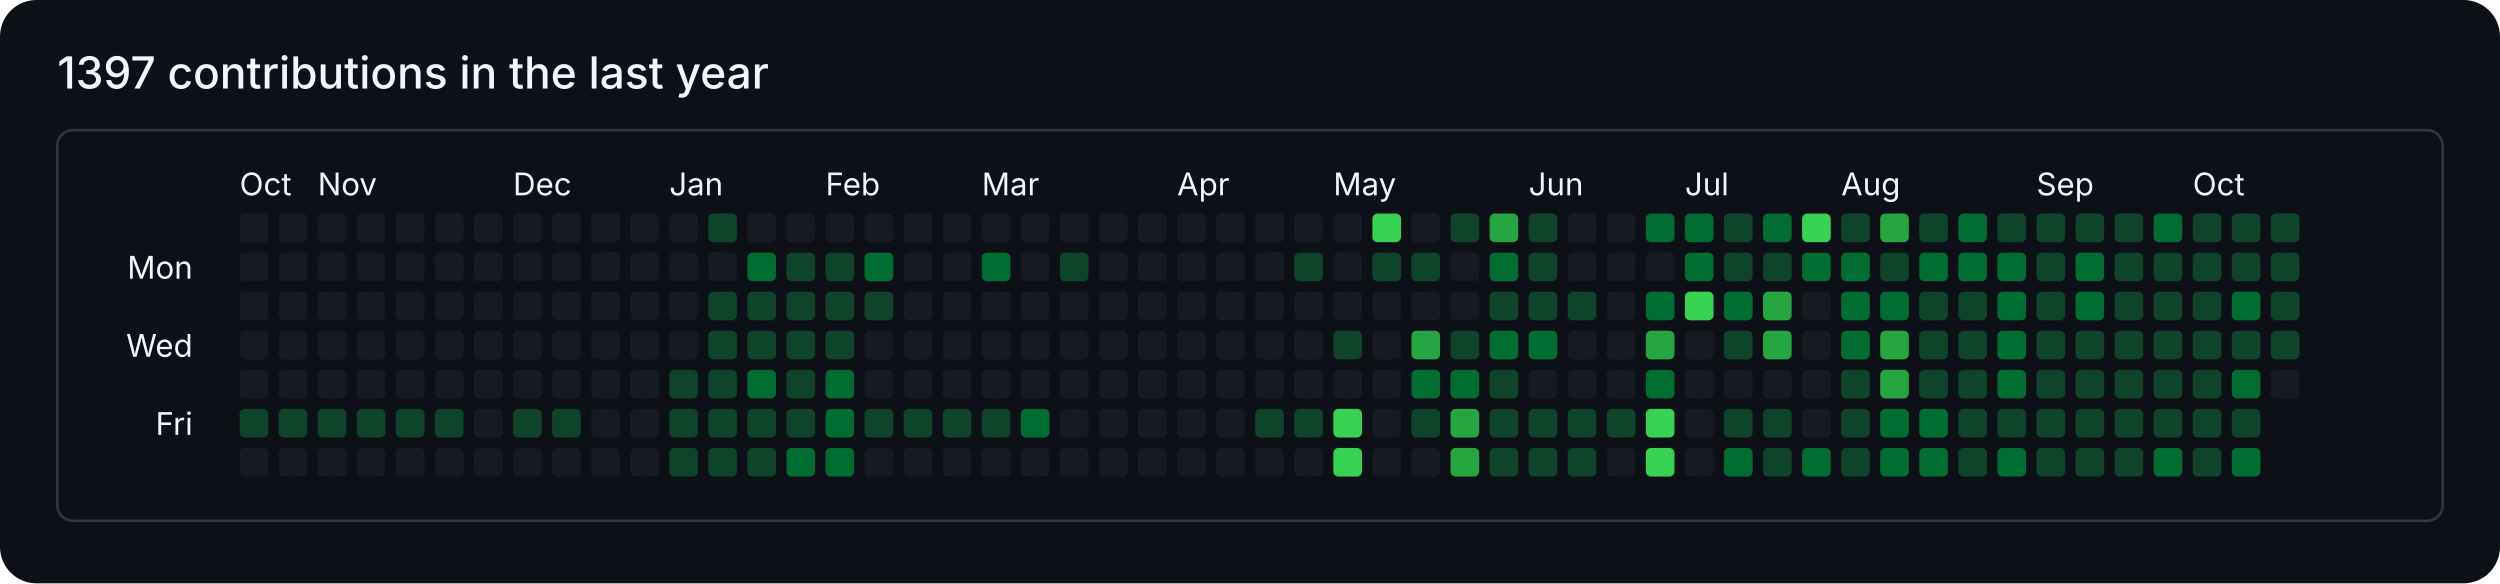
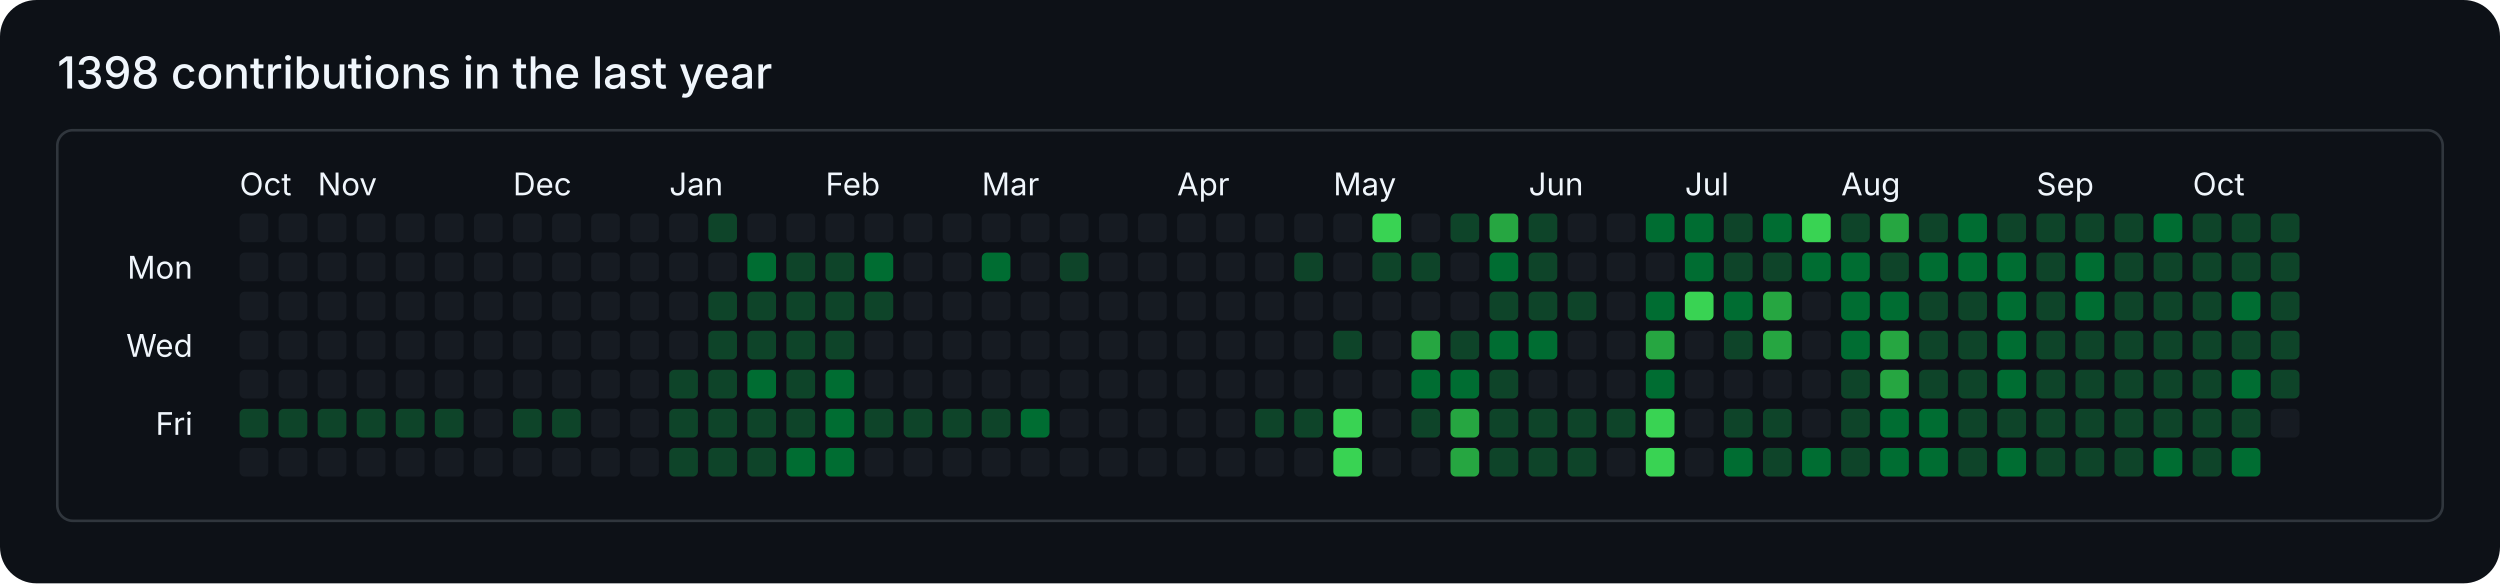
<svg xmlns="http://www.w3.org/2000/svg" width="1200" height="280" viewBox="0 0 960 224" fill="none" role="img" aria-label="AleksZyro GitHub contribution calendar">
  <style>
    .title { font: 500 17px -apple-system, BlinkMacSystemFont, 'Segoe UI', sans-serif; fill: #f0f6fc; }
    .month-label, .weekday-label, .legend, .hint { font: 400 12px -apple-system, BlinkMacSystemFont, 'Segoe UI', sans-serif; fill: #f0f6fc; }
    .hint, .legend-muted { fill: #8b949e; }
    .day-cell { shape-rendering: geometricPrecision; }
  </style>
  <rect width="960" height="224" rx="14" fill="#0d1117" />
-   <text x="22" y="34" class="title">1397 contributions in the last year</text>
+   <text x="22" y="34" class="title">1398 contributions in the last year</text>
  <rect x="22" y="50" width="916" height="150" rx="6" fill="none" stroke="#30363d" />
  <text x="92" y="75" class="month-label">Oct</text>
  <text x="122" y="75" class="month-label">Nov</text>
  <text x="197" y="75" class="month-label">Dec</text>
  <text x="257" y="75" class="month-label">Jan</text>
  <text x="317" y="75" class="month-label">Feb</text>
  <text x="377" y="75" class="month-label">Mar</text>
  <text x="452" y="75" class="month-label">Apr</text>
  <text x="512" y="75" class="month-label">May</text>
  <text x="587" y="75" class="month-label">Jun</text>
  <text x="647" y="75" class="month-label">Jul</text>
  <text x="707" y="75" class="month-label">Aug</text>
  <text x="782" y="75" class="month-label">Sep</text>
  <text x="842" y="75" class="month-label">Oct</text>
  <text x="74" y="107" class="weekday-label" text-anchor="end">Mon</text>
  <text x="74" y="137" class="weekday-label" text-anchor="end">Wed</text>
  <text x="74" y="167" class="weekday-label" text-anchor="end">Fri</text>
  <rect class="day-cell" x="92" y="82" width="11" height="11" rx="2" fill="#161b22" />
  <rect class="day-cell" x="92" y="97" width="11" height="11" rx="2" fill="#161b22" />
  <rect class="day-cell" x="92" y="112" width="11" height="11" rx="2" fill="#161b22" />
  <rect class="day-cell" x="92" y="127" width="11" height="11" rx="2" fill="#161b22" />
  <rect class="day-cell" x="92" y="142" width="11" height="11" rx="2" fill="#161b22" />
  <rect class="day-cell" x="92" y="157" width="11" height="11" rx="2" fill="#0e4429" />
  <rect class="day-cell" x="92" y="172" width="11" height="11" rx="2" fill="#161b22" />
  <rect class="day-cell" x="107" y="82" width="11" height="11" rx="2" fill="#161b22" />
  <rect class="day-cell" x="107" y="97" width="11" height="11" rx="2" fill="#161b22" />
  <rect class="day-cell" x="107" y="112" width="11" height="11" rx="2" fill="#161b22" />
  <rect class="day-cell" x="107" y="127" width="11" height="11" rx="2" fill="#161b22" />
  <rect class="day-cell" x="107" y="142" width="11" height="11" rx="2" fill="#161b22" />
  <rect class="day-cell" x="107" y="157" width="11" height="11" rx="2" fill="#0e4429" />
  <rect class="day-cell" x="107" y="172" width="11" height="11" rx="2" fill="#161b22" />
  <rect class="day-cell" x="122" y="82" width="11" height="11" rx="2" fill="#161b22" />
  <rect class="day-cell" x="122" y="97" width="11" height="11" rx="2" fill="#161b22" />
  <rect class="day-cell" x="122" y="112" width="11" height="11" rx="2" fill="#161b22" />
  <rect class="day-cell" x="122" y="127" width="11" height="11" rx="2" fill="#161b22" />
  <rect class="day-cell" x="122" y="142" width="11" height="11" rx="2" fill="#161b22" />
  <rect class="day-cell" x="122" y="157" width="11" height="11" rx="2" fill="#0e4429" />
  <rect class="day-cell" x="122" y="172" width="11" height="11" rx="2" fill="#161b22" />
  <rect class="day-cell" x="137" y="82" width="11" height="11" rx="2" fill="#161b22" />
  <rect class="day-cell" x="137" y="97" width="11" height="11" rx="2" fill="#161b22" />
  <rect class="day-cell" x="137" y="112" width="11" height="11" rx="2" fill="#161b22" />
  <rect class="day-cell" x="137" y="127" width="11" height="11" rx="2" fill="#161b22" />
  <rect class="day-cell" x="137" y="142" width="11" height="11" rx="2" fill="#161b22" />
  <rect class="day-cell" x="137" y="157" width="11" height="11" rx="2" fill="#0e4429" />
  <rect class="day-cell" x="137" y="172" width="11" height="11" rx="2" fill="#161b22" />
  <rect class="day-cell" x="152" y="82" width="11" height="11" rx="2" fill="#161b22" />
  <rect class="day-cell" x="152" y="97" width="11" height="11" rx="2" fill="#161b22" />
  <rect class="day-cell" x="152" y="112" width="11" height="11" rx="2" fill="#161b22" />
  <rect class="day-cell" x="152" y="127" width="11" height="11" rx="2" fill="#161b22" />
  <rect class="day-cell" x="152" y="142" width="11" height="11" rx="2" fill="#161b22" />
  <rect class="day-cell" x="152" y="157" width="11" height="11" rx="2" fill="#0e4429" />
  <rect class="day-cell" x="152" y="172" width="11" height="11" rx="2" fill="#161b22" />
  <rect class="day-cell" x="167" y="82" width="11" height="11" rx="2" fill="#161b22" />
  <rect class="day-cell" x="167" y="97" width="11" height="11" rx="2" fill="#161b22" />
  <rect class="day-cell" x="167" y="112" width="11" height="11" rx="2" fill="#161b22" />
  <rect class="day-cell" x="167" y="127" width="11" height="11" rx="2" fill="#161b22" />
  <rect class="day-cell" x="167" y="142" width="11" height="11" rx="2" fill="#161b22" />
  <rect class="day-cell" x="167" y="157" width="11" height="11" rx="2" fill="#0e4429" />
  <rect class="day-cell" x="167" y="172" width="11" height="11" rx="2" fill="#161b22" />
  <rect class="day-cell" x="182" y="82" width="11" height="11" rx="2" fill="#161b22" />
  <rect class="day-cell" x="182" y="97" width="11" height="11" rx="2" fill="#161b22" />
  <rect class="day-cell" x="182" y="112" width="11" height="11" rx="2" fill="#161b22" />
  <rect class="day-cell" x="182" y="127" width="11" height="11" rx="2" fill="#161b22" />
  <rect class="day-cell" x="182" y="142" width="11" height="11" rx="2" fill="#161b22" />
  <rect class="day-cell" x="182" y="157" width="11" height="11" rx="2" fill="#161b22" />
  <rect class="day-cell" x="182" y="172" width="11" height="11" rx="2" fill="#161b22" />
  <rect class="day-cell" x="197" y="82" width="11" height="11" rx="2" fill="#161b22" />
  <rect class="day-cell" x="197" y="97" width="11" height="11" rx="2" fill="#161b22" />
  <rect class="day-cell" x="197" y="112" width="11" height="11" rx="2" fill="#161b22" />
  <rect class="day-cell" x="197" y="127" width="11" height="11" rx="2" fill="#161b22" />
  <rect class="day-cell" x="197" y="142" width="11" height="11" rx="2" fill="#161b22" />
  <rect class="day-cell" x="197" y="157" width="11" height="11" rx="2" fill="#0e4429" />
  <rect class="day-cell" x="197" y="172" width="11" height="11" rx="2" fill="#161b22" />
  <rect class="day-cell" x="212" y="82" width="11" height="11" rx="2" fill="#161b22" />
  <rect class="day-cell" x="212" y="97" width="11" height="11" rx="2" fill="#161b22" />
  <rect class="day-cell" x="212" y="112" width="11" height="11" rx="2" fill="#161b22" />
  <rect class="day-cell" x="212" y="127" width="11" height="11" rx="2" fill="#161b22" />
  <rect class="day-cell" x="212" y="142" width="11" height="11" rx="2" fill="#161b22" />
  <rect class="day-cell" x="212" y="157" width="11" height="11" rx="2" fill="#0e4429" />
  <rect class="day-cell" x="212" y="172" width="11" height="11" rx="2" fill="#161b22" />
  <rect class="day-cell" x="227" y="82" width="11" height="11" rx="2" fill="#161b22" />
  <rect class="day-cell" x="227" y="97" width="11" height="11" rx="2" fill="#161b22" />
  <rect class="day-cell" x="227" y="112" width="11" height="11" rx="2" fill="#161b22" />
  <rect class="day-cell" x="227" y="127" width="11" height="11" rx="2" fill="#161b22" />
  <rect class="day-cell" x="227" y="142" width="11" height="11" rx="2" fill="#161b22" />
  <rect class="day-cell" x="227" y="157" width="11" height="11" rx="2" fill="#161b22" />
  <rect class="day-cell" x="227" y="172" width="11" height="11" rx="2" fill="#161b22" />
  <rect class="day-cell" x="242" y="82" width="11" height="11" rx="2" fill="#161b22" />
  <rect class="day-cell" x="242" y="97" width="11" height="11" rx="2" fill="#161b22" />
  <rect class="day-cell" x="242" y="112" width="11" height="11" rx="2" fill="#161b22" />
  <rect class="day-cell" x="242" y="127" width="11" height="11" rx="2" fill="#161b22" />
  <rect class="day-cell" x="242" y="142" width="11" height="11" rx="2" fill="#161b22" />
  <rect class="day-cell" x="242" y="157" width="11" height="11" rx="2" fill="#161b22" />
  <rect class="day-cell" x="242" y="172" width="11" height="11" rx="2" fill="#161b22" />
  <rect class="day-cell" x="257" y="82" width="11" height="11" rx="2" fill="#161b22" />
  <rect class="day-cell" x="257" y="97" width="11" height="11" rx="2" fill="#161b22" />
  <rect class="day-cell" x="257" y="112" width="11" height="11" rx="2" fill="#161b22" />
  <rect class="day-cell" x="257" y="127" width="11" height="11" rx="2" fill="#161b22" />
  <rect class="day-cell" x="257" y="142" width="11" height="11" rx="2" fill="#0e4429" />
  <rect class="day-cell" x="257" y="157" width="11" height="11" rx="2" fill="#0e4429" />
  <rect class="day-cell" x="257" y="172" width="11" height="11" rx="2" fill="#0e4429" />
  <rect class="day-cell" x="272" y="82" width="11" height="11" rx="2" fill="#0e4429" />
  <rect class="day-cell" x="272" y="97" width="11" height="11" rx="2" fill="#161b22" />
  <rect class="day-cell" x="272" y="112" width="11" height="11" rx="2" fill="#0e4429" />
  <rect class="day-cell" x="272" y="127" width="11" height="11" rx="2" fill="#0e4429" />
  <rect class="day-cell" x="272" y="142" width="11" height="11" rx="2" fill="#0e4429" />
  <rect class="day-cell" x="272" y="157" width="11" height="11" rx="2" fill="#0e4429" />
  <rect class="day-cell" x="272" y="172" width="11" height="11" rx="2" fill="#0e4429" />
  <rect class="day-cell" x="287" y="82" width="11" height="11" rx="2" fill="#161b22" />
  <rect class="day-cell" x="287" y="97" width="11" height="11" rx="2" fill="#006d32" />
  <rect class="day-cell" x="287" y="112" width="11" height="11" rx="2" fill="#0e4429" />
  <rect class="day-cell" x="287" y="127" width="11" height="11" rx="2" fill="#0e4429" />
  <rect class="day-cell" x="287" y="142" width="11" height="11" rx="2" fill="#006d32" />
  <rect class="day-cell" x="287" y="157" width="11" height="11" rx="2" fill="#0e4429" />
  <rect class="day-cell" x="287" y="172" width="11" height="11" rx="2" fill="#0e4429" />
  <rect class="day-cell" x="302" y="82" width="11" height="11" rx="2" fill="#161b22" />
  <rect class="day-cell" x="302" y="97" width="11" height="11" rx="2" fill="#0e4429" />
  <rect class="day-cell" x="302" y="112" width="11" height="11" rx="2" fill="#0e4429" />
  <rect class="day-cell" x="302" y="127" width="11" height="11" rx="2" fill="#0e4429" />
  <rect class="day-cell" x="302" y="142" width="11" height="11" rx="2" fill="#0e4429" />
  <rect class="day-cell" x="302" y="157" width="11" height="11" rx="2" fill="#0e4429" />
  <rect class="day-cell" x="302" y="172" width="11" height="11" rx="2" fill="#006d32" />
  <rect class="day-cell" x="317" y="82" width="11" height="11" rx="2" fill="#161b22" />
  <rect class="day-cell" x="317" y="97" width="11" height="11" rx="2" fill="#0e4429" />
  <rect class="day-cell" x="317" y="112" width="11" height="11" rx="2" fill="#0e4429" />
  <rect class="day-cell" x="317" y="127" width="11" height="11" rx="2" fill="#0e4429" />
  <rect class="day-cell" x="317" y="142" width="11" height="11" rx="2" fill="#006d32" />
  <rect class="day-cell" x="317" y="157" width="11" height="11" rx="2" fill="#006d32" />
  <rect class="day-cell" x="317" y="172" width="11" height="11" rx="2" fill="#006d32" />
  <rect class="day-cell" x="332" y="82" width="11" height="11" rx="2" fill="#161b22" />
  <rect class="day-cell" x="332" y="97" width="11" height="11" rx="2" fill="#006d32" />
  <rect class="day-cell" x="332" y="112" width="11" height="11" rx="2" fill="#0e4429" />
  <rect class="day-cell" x="332" y="127" width="11" height="11" rx="2" fill="#161b22" />
  <rect class="day-cell" x="332" y="142" width="11" height="11" rx="2" fill="#161b22" />
  <rect class="day-cell" x="332" y="157" width="11" height="11" rx="2" fill="#0e4429" />
  <rect class="day-cell" x="332" y="172" width="11" height="11" rx="2" fill="#161b22" />
  <rect class="day-cell" x="347" y="82" width="11" height="11" rx="2" fill="#161b22" />
  <rect class="day-cell" x="347" y="97" width="11" height="11" rx="2" fill="#161b22" />
  <rect class="day-cell" x="347" y="112" width="11" height="11" rx="2" fill="#161b22" />
  <rect class="day-cell" x="347" y="127" width="11" height="11" rx="2" fill="#161b22" />
  <rect class="day-cell" x="347" y="142" width="11" height="11" rx="2" fill="#161b22" />
  <rect class="day-cell" x="347" y="157" width="11" height="11" rx="2" fill="#0e4429" />
  <rect class="day-cell" x="347" y="172" width="11" height="11" rx="2" fill="#161b22" />
  <rect class="day-cell" x="362" y="82" width="11" height="11" rx="2" fill="#161b22" />
  <rect class="day-cell" x="362" y="97" width="11" height="11" rx="2" fill="#161b22" />
  <rect class="day-cell" x="362" y="112" width="11" height="11" rx="2" fill="#161b22" />
  <rect class="day-cell" x="362" y="127" width="11" height="11" rx="2" fill="#161b22" />
  <rect class="day-cell" x="362" y="142" width="11" height="11" rx="2" fill="#161b22" />
  <rect class="day-cell" x="362" y="157" width="11" height="11" rx="2" fill="#0e4429" />
  <rect class="day-cell" x="362" y="172" width="11" height="11" rx="2" fill="#161b22" />
  <rect class="day-cell" x="377" y="82" width="11" height="11" rx="2" fill="#161b22" />
  <rect class="day-cell" x="377" y="97" width="11" height="11" rx="2" fill="#006d32" />
  <rect class="day-cell" x="377" y="112" width="11" height="11" rx="2" fill="#161b22" />
  <rect class="day-cell" x="377" y="127" width="11" height="11" rx="2" fill="#161b22" />
  <rect class="day-cell" x="377" y="142" width="11" height="11" rx="2" fill="#161b22" />
  <rect class="day-cell" x="377" y="157" width="11" height="11" rx="2" fill="#0e4429" />
  <rect class="day-cell" x="377" y="172" width="11" height="11" rx="2" fill="#161b22" />
  <rect class="day-cell" x="392" y="82" width="11" height="11" rx="2" fill="#161b22" />
  <rect class="day-cell" x="392" y="97" width="11" height="11" rx="2" fill="#161b22" />
  <rect class="day-cell" x="392" y="112" width="11" height="11" rx="2" fill="#161b22" />
  <rect class="day-cell" x="392" y="127" width="11" height="11" rx="2" fill="#161b22" />
  <rect class="day-cell" x="392" y="142" width="11" height="11" rx="2" fill="#161b22" />
  <rect class="day-cell" x="392" y="157" width="11" height="11" rx="2" fill="#006d32" />
  <rect class="day-cell" x="392" y="172" width="11" height="11" rx="2" fill="#161b22" />
  <rect class="day-cell" x="407" y="82" width="11" height="11" rx="2" fill="#161b22" />
  <rect class="day-cell" x="407" y="97" width="11" height="11" rx="2" fill="#0e4429" />
  <rect class="day-cell" x="407" y="112" width="11" height="11" rx="2" fill="#161b22" />
  <rect class="day-cell" x="407" y="127" width="11" height="11" rx="2" fill="#161b22" />
  <rect class="day-cell" x="407" y="142" width="11" height="11" rx="2" fill="#161b22" />
  <rect class="day-cell" x="407" y="157" width="11" height="11" rx="2" fill="#161b22" />
  <rect class="day-cell" x="407" y="172" width="11" height="11" rx="2" fill="#161b22" />
  <rect class="day-cell" x="422" y="82" width="11" height="11" rx="2" fill="#161b22" />
  <rect class="day-cell" x="422" y="97" width="11" height="11" rx="2" fill="#161b22" />
  <rect class="day-cell" x="422" y="112" width="11" height="11" rx="2" fill="#161b22" />
  <rect class="day-cell" x="422" y="127" width="11" height="11" rx="2" fill="#161b22" />
  <rect class="day-cell" x="422" y="142" width="11" height="11" rx="2" fill="#161b22" />
  <rect class="day-cell" x="422" y="157" width="11" height="11" rx="2" fill="#161b22" />
  <rect class="day-cell" x="422" y="172" width="11" height="11" rx="2" fill="#161b22" />
  <rect class="day-cell" x="437" y="82" width="11" height="11" rx="2" fill="#161b22" />
  <rect class="day-cell" x="437" y="97" width="11" height="11" rx="2" fill="#161b22" />
  <rect class="day-cell" x="437" y="112" width="11" height="11" rx="2" fill="#161b22" />
  <rect class="day-cell" x="437" y="127" width="11" height="11" rx="2" fill="#161b22" />
  <rect class="day-cell" x="437" y="142" width="11" height="11" rx="2" fill="#161b22" />
  <rect class="day-cell" x="437" y="157" width="11" height="11" rx="2" fill="#161b22" />
  <rect class="day-cell" x="437" y="172" width="11" height="11" rx="2" fill="#161b22" />
  <rect class="day-cell" x="452" y="82" width="11" height="11" rx="2" fill="#161b22" />
  <rect class="day-cell" x="452" y="97" width="11" height="11" rx="2" fill="#161b22" />
  <rect class="day-cell" x="452" y="112" width="11" height="11" rx="2" fill="#161b22" />
  <rect class="day-cell" x="452" y="127" width="11" height="11" rx="2" fill="#161b22" />
  <rect class="day-cell" x="452" y="142" width="11" height="11" rx="2" fill="#161b22" />
  <rect class="day-cell" x="452" y="157" width="11" height="11" rx="2" fill="#161b22" />
  <rect class="day-cell" x="452" y="172" width="11" height="11" rx="2" fill="#161b22" />
  <rect class="day-cell" x="467" y="82" width="11" height="11" rx="2" fill="#161b22" />
  <rect class="day-cell" x="467" y="97" width="11" height="11" rx="2" fill="#161b22" />
  <rect class="day-cell" x="467" y="112" width="11" height="11" rx="2" fill="#161b22" />
  <rect class="day-cell" x="467" y="127" width="11" height="11" rx="2" fill="#161b22" />
  <rect class="day-cell" x="467" y="142" width="11" height="11" rx="2" fill="#161b22" />
  <rect class="day-cell" x="467" y="157" width="11" height="11" rx="2" fill="#161b22" />
  <rect class="day-cell" x="467" y="172" width="11" height="11" rx="2" fill="#161b22" />
  <rect class="day-cell" x="482" y="82" width="11" height="11" rx="2" fill="#161b22" />
  <rect class="day-cell" x="482" y="97" width="11" height="11" rx="2" fill="#161b22" />
  <rect class="day-cell" x="482" y="112" width="11" height="11" rx="2" fill="#161b22" />
  <rect class="day-cell" x="482" y="127" width="11" height="11" rx="2" fill="#161b22" />
  <rect class="day-cell" x="482" y="142" width="11" height="11" rx="2" fill="#161b22" />
  <rect class="day-cell" x="482" y="157" width="11" height="11" rx="2" fill="#0e4429" />
  <rect class="day-cell" x="482" y="172" width="11" height="11" rx="2" fill="#161b22" />
  <rect class="day-cell" x="497" y="82" width="11" height="11" rx="2" fill="#161b22" />
  <rect class="day-cell" x="497" y="97" width="11" height="11" rx="2" fill="#0e4429" />
  <rect class="day-cell" x="497" y="112" width="11" height="11" rx="2" fill="#161b22" />
  <rect class="day-cell" x="497" y="127" width="11" height="11" rx="2" fill="#161b22" />
  <rect class="day-cell" x="497" y="142" width="11" height="11" rx="2" fill="#161b22" />
  <rect class="day-cell" x="497" y="157" width="11" height="11" rx="2" fill="#0e4429" />
  <rect class="day-cell" x="497" y="172" width="11" height="11" rx="2" fill="#161b22" />
  <rect class="day-cell" x="512" y="82" width="11" height="11" rx="2" fill="#161b22" />
  <rect class="day-cell" x="512" y="97" width="11" height="11" rx="2" fill="#161b22" />
  <rect class="day-cell" x="512" y="112" width="11" height="11" rx="2" fill="#161b22" />
  <rect class="day-cell" x="512" y="127" width="11" height="11" rx="2" fill="#0e4429" />
  <rect class="day-cell" x="512" y="142" width="11" height="11" rx="2" fill="#161b22" />
  <rect class="day-cell" x="512" y="157" width="11" height="11" rx="2" fill="#39d353" />
  <rect class="day-cell" x="512" y="172" width="11" height="11" rx="2" fill="#39d353" />
  <rect class="day-cell" x="527" y="82" width="11" height="11" rx="2" fill="#39d353" />
  <rect class="day-cell" x="527" y="97" width="11" height="11" rx="2" fill="#0e4429" />
  <rect class="day-cell" x="527" y="112" width="11" height="11" rx="2" fill="#161b22" />
  <rect class="day-cell" x="527" y="127" width="11" height="11" rx="2" fill="#161b22" />
  <rect class="day-cell" x="527" y="142" width="11" height="11" rx="2" fill="#161b22" />
  <rect class="day-cell" x="527" y="157" width="11" height="11" rx="2" fill="#161b22" />
  <rect class="day-cell" x="527" y="172" width="11" height="11" rx="2" fill="#161b22" />
  <rect class="day-cell" x="542" y="82" width="11" height="11" rx="2" fill="#161b22" />
  <rect class="day-cell" x="542" y="97" width="11" height="11" rx="2" fill="#0e4429" />
  <rect class="day-cell" x="542" y="112" width="11" height="11" rx="2" fill="#161b22" />
  <rect class="day-cell" x="542" y="127" width="11" height="11" rx="2" fill="#26a641" />
  <rect class="day-cell" x="542" y="142" width="11" height="11" rx="2" fill="#006d32" />
  <rect class="day-cell" x="542" y="157" width="11" height="11" rx="2" fill="#0e4429" />
  <rect class="day-cell" x="542" y="172" width="11" height="11" rx="2" fill="#161b22" />
  <rect class="day-cell" x="557" y="82" width="11" height="11" rx="2" fill="#0e4429" />
  <rect class="day-cell" x="557" y="97" width="11" height="11" rx="2" fill="#161b22" />
  <rect class="day-cell" x="557" y="112" width="11" height="11" rx="2" fill="#161b22" />
  <rect class="day-cell" x="557" y="127" width="11" height="11" rx="2" fill="#0e4429" />
  <rect class="day-cell" x="557" y="142" width="11" height="11" rx="2" fill="#006d32" />
  <rect class="day-cell" x="557" y="157" width="11" height="11" rx="2" fill="#26a641" />
  <rect class="day-cell" x="557" y="172" width="11" height="11" rx="2" fill="#26a641" />
  <rect class="day-cell" x="572" y="82" width="11" height="11" rx="2" fill="#26a641" />
  <rect class="day-cell" x="572" y="97" width="11" height="11" rx="2" fill="#006d32" />
  <rect class="day-cell" x="572" y="112" width="11" height="11" rx="2" fill="#0e4429" />
  <rect class="day-cell" x="572" y="127" width="11" height="11" rx="2" fill="#006d32" />
  <rect class="day-cell" x="572" y="142" width="11" height="11" rx="2" fill="#0e4429" />
  <rect class="day-cell" x="572" y="157" width="11" height="11" rx="2" fill="#0e4429" />
  <rect class="day-cell" x="572" y="172" width="11" height="11" rx="2" fill="#0e4429" />
  <rect class="day-cell" x="587" y="82" width="11" height="11" rx="2" fill="#0e4429" />
  <rect class="day-cell" x="587" y="97" width="11" height="11" rx="2" fill="#0e4429" />
  <rect class="day-cell" x="587" y="112" width="11" height="11" rx="2" fill="#0e4429" />
  <rect class="day-cell" x="587" y="127" width="11" height="11" rx="2" fill="#006d32" />
  <rect class="day-cell" x="587" y="142" width="11" height="11" rx="2" fill="#161b22" />
  <rect class="day-cell" x="587" y="157" width="11" height="11" rx="2" fill="#0e4429" />
  <rect class="day-cell" x="587" y="172" width="11" height="11" rx="2" fill="#0e4429" />
  <rect class="day-cell" x="602" y="82" width="11" height="11" rx="2" fill="#161b22" />
  <rect class="day-cell" x="602" y="97" width="11" height="11" rx="2" fill="#161b22" />
  <rect class="day-cell" x="602" y="112" width="11" height="11" rx="2" fill="#0e4429" />
  <rect class="day-cell" x="602" y="127" width="11" height="11" rx="2" fill="#161b22" />
  <rect class="day-cell" x="602" y="142" width="11" height="11" rx="2" fill="#161b22" />
  <rect class="day-cell" x="602" y="157" width="11" height="11" rx="2" fill="#0e4429" />
  <rect class="day-cell" x="602" y="172" width="11" height="11" rx="2" fill="#0e4429" />
  <rect class="day-cell" x="617" y="82" width="11" height="11" rx="2" fill="#161b22" />
  <rect class="day-cell" x="617" y="97" width="11" height="11" rx="2" fill="#161b22" />
  <rect class="day-cell" x="617" y="112" width="11" height="11" rx="2" fill="#161b22" />
  <rect class="day-cell" x="617" y="127" width="11" height="11" rx="2" fill="#161b22" />
  <rect class="day-cell" x="617" y="142" width="11" height="11" rx="2" fill="#161b22" />
  <rect class="day-cell" x="617" y="157" width="11" height="11" rx="2" fill="#0e4429" />
  <rect class="day-cell" x="617" y="172" width="11" height="11" rx="2" fill="#161b22" />
  <rect class="day-cell" x="632" y="82" width="11" height="11" rx="2" fill="#006d32" />
  <rect class="day-cell" x="632" y="97" width="11" height="11" rx="2" fill="#161b22" />
  <rect class="day-cell" x="632" y="112" width="11" height="11" rx="2" fill="#006d32" />
  <rect class="day-cell" x="632" y="127" width="11" height="11" rx="2" fill="#26a641" />
  <rect class="day-cell" x="632" y="142" width="11" height="11" rx="2" fill="#006d32" />
  <rect class="day-cell" x="632" y="157" width="11" height="11" rx="2" fill="#39d353" />
  <rect class="day-cell" x="632" y="172" width="11" height="11" rx="2" fill="#39d353" />
  <rect class="day-cell" x="647" y="82" width="11" height="11" rx="2" fill="#006d32" />
  <rect class="day-cell" x="647" y="97" width="11" height="11" rx="2" fill="#006d32" />
  <rect class="day-cell" x="647" y="112" width="11" height="11" rx="2" fill="#39d353" />
  <rect class="day-cell" x="647" y="127" width="11" height="11" rx="2" fill="#161b22" />
  <rect class="day-cell" x="647" y="142" width="11" height="11" rx="2" fill="#161b22" />
  <rect class="day-cell" x="647" y="157" width="11" height="11" rx="2" fill="#161b22" />
  <rect class="day-cell" x="647" y="172" width="11" height="11" rx="2" fill="#161b22" />
  <rect class="day-cell" x="662" y="82" width="11" height="11" rx="2" fill="#0e4429" />
  <rect class="day-cell" x="662" y="97" width="11" height="11" rx="2" fill="#0e4429" />
  <rect class="day-cell" x="662" y="112" width="11" height="11" rx="2" fill="#006d32" />
  <rect class="day-cell" x="662" y="127" width="11" height="11" rx="2" fill="#0e4429" />
  <rect class="day-cell" x="662" y="142" width="11" height="11" rx="2" fill="#161b22" />
  <rect class="day-cell" x="662" y="157" width="11" height="11" rx="2" fill="#0e4429" />
  <rect class="day-cell" x="662" y="172" width="11" height="11" rx="2" fill="#006d32" />
  <rect class="day-cell" x="677" y="82" width="11" height="11" rx="2" fill="#006d32" />
  <rect class="day-cell" x="677" y="97" width="11" height="11" rx="2" fill="#0e4429" />
  <rect class="day-cell" x="677" y="112" width="11" height="11" rx="2" fill="#26a641" />
  <rect class="day-cell" x="677" y="127" width="11" height="11" rx="2" fill="#26a641" />
  <rect class="day-cell" x="677" y="142" width="11" height="11" rx="2" fill="#161b22" />
  <rect class="day-cell" x="677" y="157" width="11" height="11" rx="2" fill="#0e4429" />
  <rect class="day-cell" x="677" y="172" width="11" height="11" rx="2" fill="#0e4429" />
  <rect class="day-cell" x="692" y="82" width="11" height="11" rx="2" fill="#39d353" />
  <rect class="day-cell" x="692" y="97" width="11" height="11" rx="2" fill="#006d32" />
  <rect class="day-cell" x="692" y="112" width="11" height="11" rx="2" fill="#161b22" />
  <rect class="day-cell" x="692" y="127" width="11" height="11" rx="2" fill="#161b22" />
  <rect class="day-cell" x="692" y="142" width="11" height="11" rx="2" fill="#161b22" />
  <rect class="day-cell" x="692" y="157" width="11" height="11" rx="2" fill="#161b22" />
  <rect class="day-cell" x="692" y="172" width="11" height="11" rx="2" fill="#006d32" />
  <rect class="day-cell" x="707" y="82" width="11" height="11" rx="2" fill="#0e4429" />
  <rect class="day-cell" x="707" y="97" width="11" height="11" rx="2" fill="#006d32" />
  <rect class="day-cell" x="707" y="112" width="11" height="11" rx="2" fill="#006d32" />
  <rect class="day-cell" x="707" y="127" width="11" height="11" rx="2" fill="#006d32" />
  <rect class="day-cell" x="707" y="142" width="11" height="11" rx="2" fill="#0e4429" />
  <rect class="day-cell" x="707" y="157" width="11" height="11" rx="2" fill="#0e4429" />
  <rect class="day-cell" x="707" y="172" width="11" height="11" rx="2" fill="#0e4429" />
  <rect class="day-cell" x="722" y="82" width="11" height="11" rx="2" fill="#26a641" />
  <rect class="day-cell" x="722" y="97" width="11" height="11" rx="2" fill="#0e4429" />
  <rect class="day-cell" x="722" y="112" width="11" height="11" rx="2" fill="#006d32" />
  <rect class="day-cell" x="722" y="127" width="11" height="11" rx="2" fill="#26a641" />
  <rect class="day-cell" x="722" y="142" width="11" height="11" rx="2" fill="#26a641" />
  <rect class="day-cell" x="722" y="157" width="11" height="11" rx="2" fill="#006d32" />
  <rect class="day-cell" x="722" y="172" width="11" height="11" rx="2" fill="#006d32" />
  <rect class="day-cell" x="737" y="82" width="11" height="11" rx="2" fill="#0e4429" />
  <rect class="day-cell" x="737" y="97" width="11" height="11" rx="2" fill="#006d32" />
  <rect class="day-cell" x="737" y="112" width="11" height="11" rx="2" fill="#0e4429" />
  <rect class="day-cell" x="737" y="127" width="11" height="11" rx="2" fill="#0e4429" />
  <rect class="day-cell" x="737" y="142" width="11" height="11" rx="2" fill="#0e4429" />
  <rect class="day-cell" x="737" y="157" width="11" height="11" rx="2" fill="#006d32" />
  <rect class="day-cell" x="737" y="172" width="11" height="11" rx="2" fill="#006d32" />
  <rect class="day-cell" x="752" y="82" width="11" height="11" rx="2" fill="#006d32" />
  <rect class="day-cell" x="752" y="97" width="11" height="11" rx="2" fill="#006d32" />
  <rect class="day-cell" x="752" y="112" width="11" height="11" rx="2" fill="#0e4429" />
  <rect class="day-cell" x="752" y="127" width="11" height="11" rx="2" fill="#0e4429" />
  <rect class="day-cell" x="752" y="142" width="11" height="11" rx="2" fill="#0e4429" />
  <rect class="day-cell" x="752" y="157" width="11" height="11" rx="2" fill="#0e4429" />
  <rect class="day-cell" x="752" y="172" width="11" height="11" rx="2" fill="#0e4429" />
  <rect class="day-cell" x="767" y="82" width="11" height="11" rx="2" fill="#0e4429" />
  <rect class="day-cell" x="767" y="97" width="11" height="11" rx="2" fill="#006d32" />
  <rect class="day-cell" x="767" y="112" width="11" height="11" rx="2" fill="#006d32" />
  <rect class="day-cell" x="767" y="127" width="11" height="11" rx="2" fill="#006d32" />
  <rect class="day-cell" x="767" y="142" width="11" height="11" rx="2" fill="#006d32" />
  <rect class="day-cell" x="767" y="157" width="11" height="11" rx="2" fill="#0e4429" />
  <rect class="day-cell" x="767" y="172" width="11" height="11" rx="2" fill="#006d32" />
  <rect class="day-cell" x="782" y="82" width="11" height="11" rx="2" fill="#0e4429" />
  <rect class="day-cell" x="782" y="97" width="11" height="11" rx="2" fill="#0e4429" />
  <rect class="day-cell" x="782" y="112" width="11" height="11" rx="2" fill="#0e4429" />
  <rect class="day-cell" x="782" y="127" width="11" height="11" rx="2" fill="#0e4429" />
  <rect class="day-cell" x="782" y="142" width="11" height="11" rx="2" fill="#0e4429" />
  <rect class="day-cell" x="782" y="157" width="11" height="11" rx="2" fill="#0e4429" />
  <rect class="day-cell" x="782" y="172" width="11" height="11" rx="2" fill="#0e4429" />
  <rect class="day-cell" x="797" y="82" width="11" height="11" rx="2" fill="#0e4429" />
  <rect class="day-cell" x="797" y="97" width="11" height="11" rx="2" fill="#006d32" />
  <rect class="day-cell" x="797" y="112" width="11" height="11" rx="2" fill="#006d32" />
  <rect class="day-cell" x="797" y="127" width="11" height="11" rx="2" fill="#0e4429" />
  <rect class="day-cell" x="797" y="142" width="11" height="11" rx="2" fill="#0e4429" />
  <rect class="day-cell" x="797" y="157" width="11" height="11" rx="2" fill="#0e4429" />
  <rect class="day-cell" x="797" y="172" width="11" height="11" rx="2" fill="#0e4429" />
  <rect class="day-cell" x="812" y="82" width="11" height="11" rx="2" fill="#0e4429" />
  <rect class="day-cell" x="812" y="97" width="11" height="11" rx="2" fill="#0e4429" />
  <rect class="day-cell" x="812" y="112" width="11" height="11" rx="2" fill="#0e4429" />
  <rect class="day-cell" x="812" y="127" width="11" height="11" rx="2" fill="#0e4429" />
  <rect class="day-cell" x="812" y="142" width="11" height="11" rx="2" fill="#0e4429" />
  <rect class="day-cell" x="812" y="157" width="11" height="11" rx="2" fill="#0e4429" />
  <rect class="day-cell" x="812" y="172" width="11" height="11" rx="2" fill="#0e4429" />
  <rect class="day-cell" x="827" y="82" width="11" height="11" rx="2" fill="#006d32" />
  <rect class="day-cell" x="827" y="97" width="11" height="11" rx="2" fill="#0e4429" />
  <rect class="day-cell" x="827" y="112" width="11" height="11" rx="2" fill="#0e4429" />
  <rect class="day-cell" x="827" y="127" width="11" height="11" rx="2" fill="#0e4429" />
  <rect class="day-cell" x="827" y="142" width="11" height="11" rx="2" fill="#0e4429" />
  <rect class="day-cell" x="827" y="157" width="11" height="11" rx="2" fill="#0e4429" />
  <rect class="day-cell" x="827" y="172" width="11" height="11" rx="2" fill="#006d32" />
  <rect class="day-cell" x="842" y="82" width="11" height="11" rx="2" fill="#0e4429" />
  <rect class="day-cell" x="842" y="97" width="11" height="11" rx="2" fill="#0e4429" />
  <rect class="day-cell" x="842" y="112" width="11" height="11" rx="2" fill="#0e4429" />
  <rect class="day-cell" x="842" y="127" width="11" height="11" rx="2" fill="#0e4429" />
  <rect class="day-cell" x="842" y="142" width="11" height="11" rx="2" fill="#0e4429" />
  <rect class="day-cell" x="842" y="157" width="11" height="11" rx="2" fill="#0e4429" />
  <rect class="day-cell" x="842" y="172" width="11" height="11" rx="2" fill="#0e4429" />
  <rect class="day-cell" x="857" y="82" width="11" height="11" rx="2" fill="#0e4429" />
  <rect class="day-cell" x="857" y="97" width="11" height="11" rx="2" fill="#0e4429" />
  <rect class="day-cell" x="857" y="112" width="11" height="11" rx="2" fill="#006d32" />
  <rect class="day-cell" x="857" y="127" width="11" height="11" rx="2" fill="#0e4429" />
  <rect class="day-cell" x="857" y="142" width="11" height="11" rx="2" fill="#006d32" />
  <rect class="day-cell" x="857" y="157" width="11" height="11" rx="2" fill="#0e4429" />
  <rect class="day-cell" x="857" y="172" width="11" height="11" rx="2" fill="#006d32" />
  <rect class="day-cell" x="872" y="82" width="11" height="11" rx="2" fill="#0e4429" />
  <rect class="day-cell" x="872" y="97" width="11" height="11" rx="2" fill="#0e4429" />
  <rect class="day-cell" x="872" y="112" width="11" height="11" rx="2" fill="#0e4429" />
  <rect class="day-cell" x="872" y="127" width="11" height="11" rx="2" fill="#0e4429" />
-   <rect class="day-cell" x="872" y="142" width="11" height="11" rx="2" fill="#161b22" />
+   <rect class="day-cell" x="872" y="142" width="11" height="11" rx="2" fill="#0e4429" />
+   <rect class="day-cell" x="872" y="157" width="11" height="11" rx="2" fill="#161b22" />
</svg>
